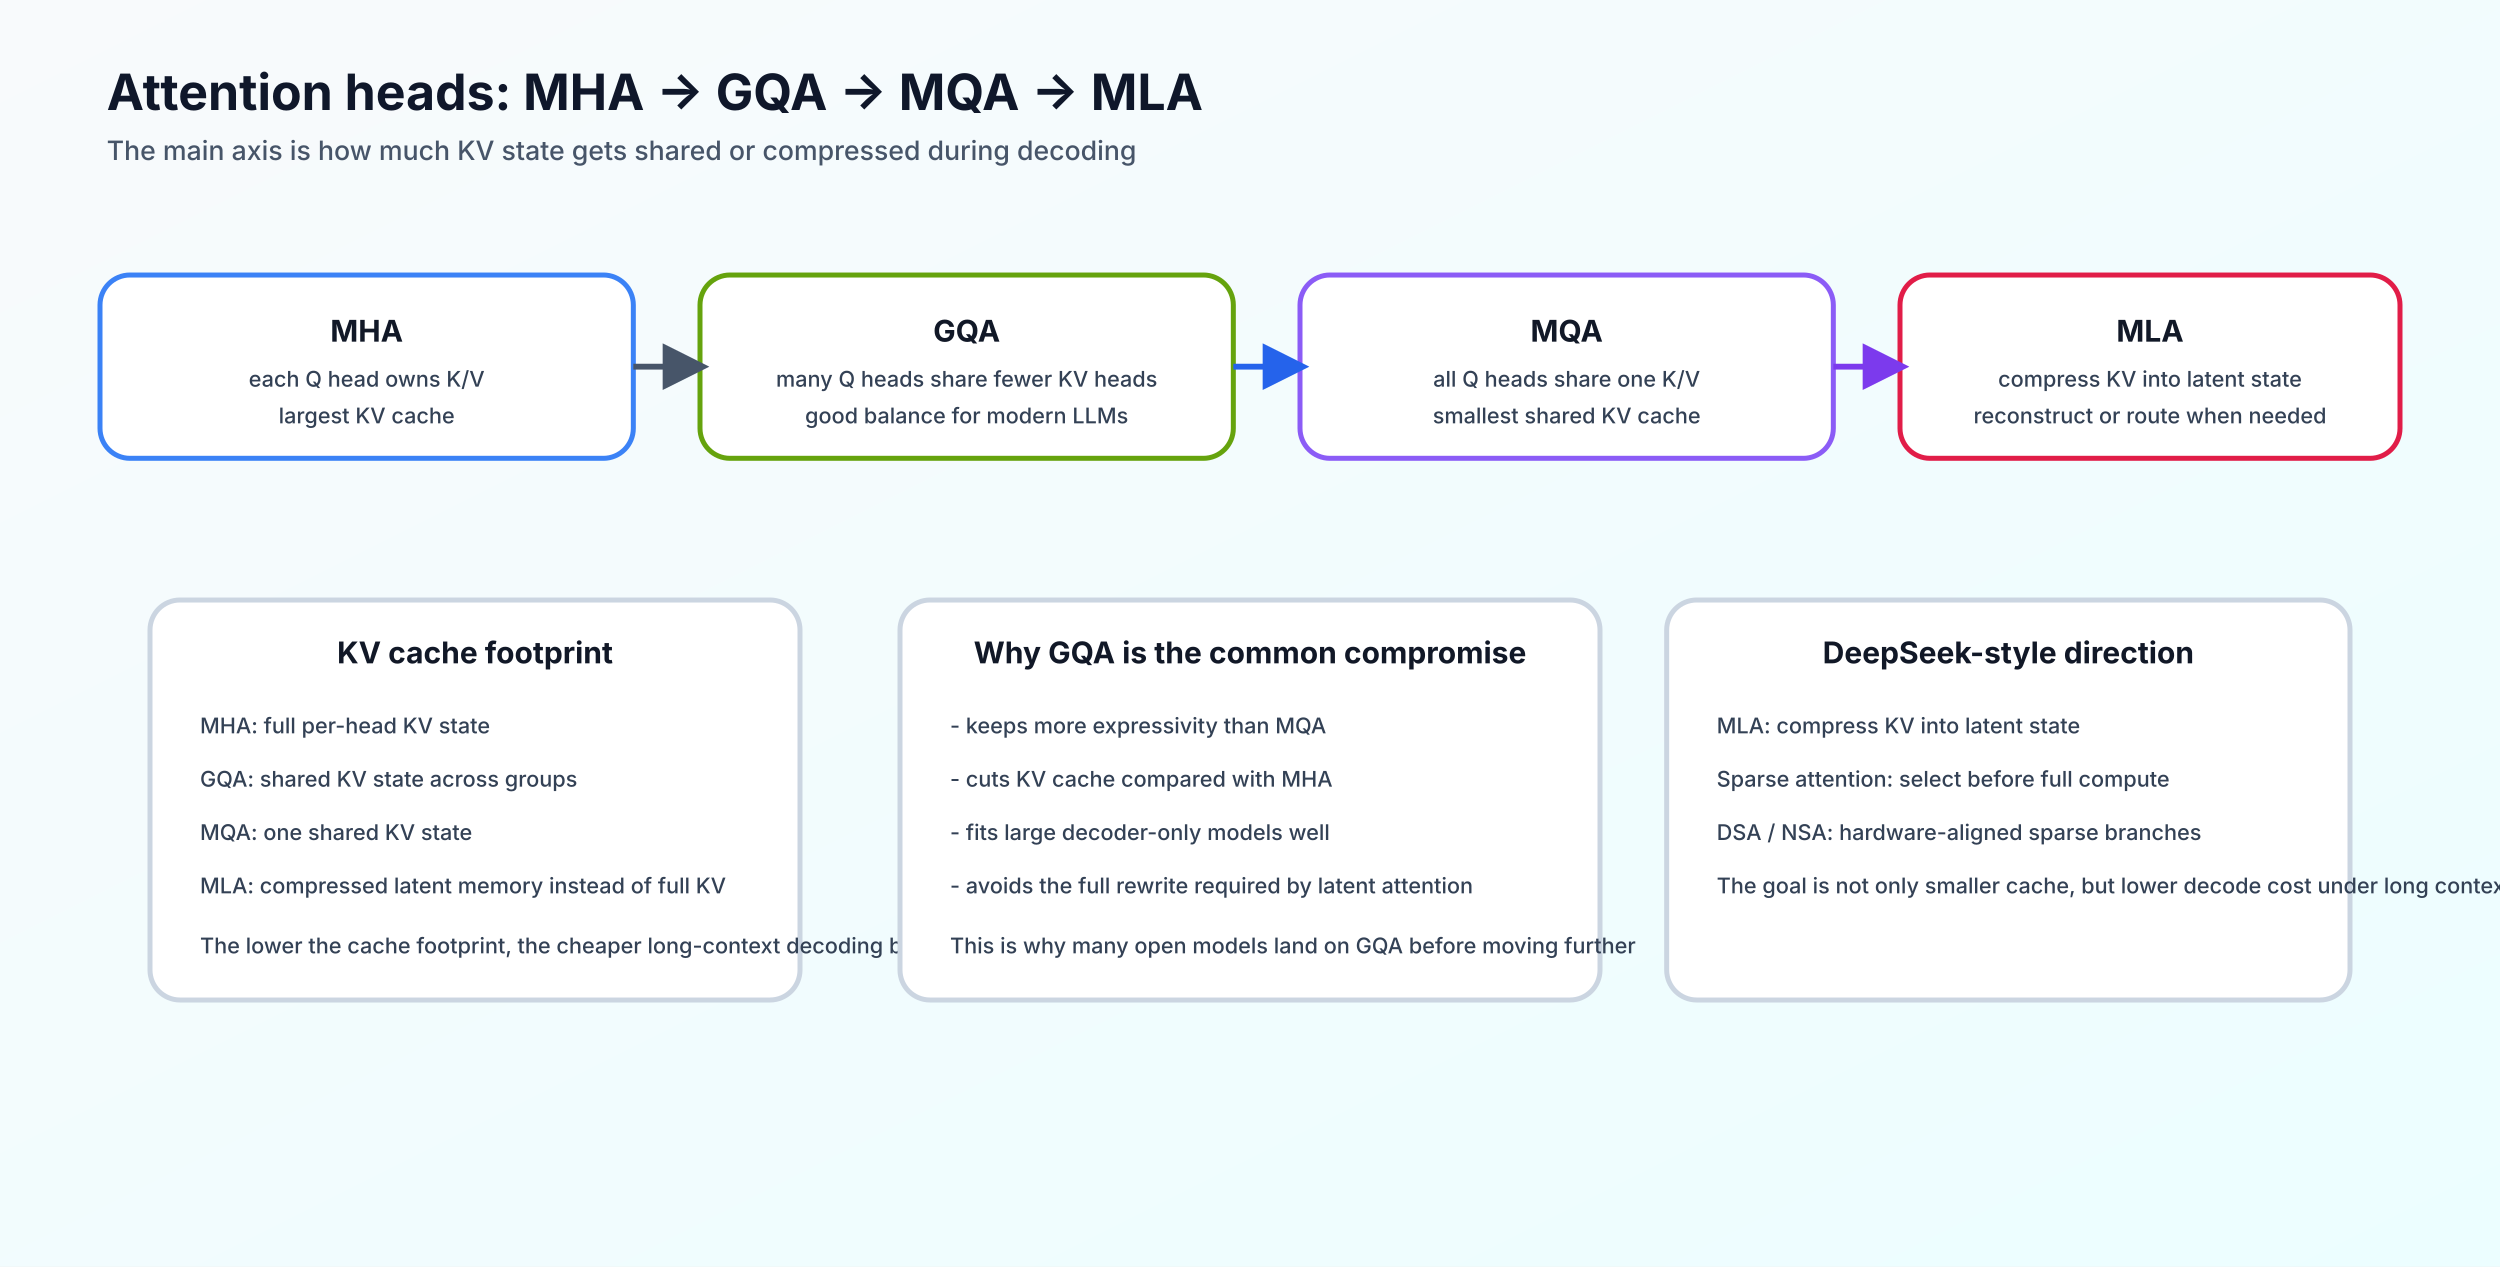
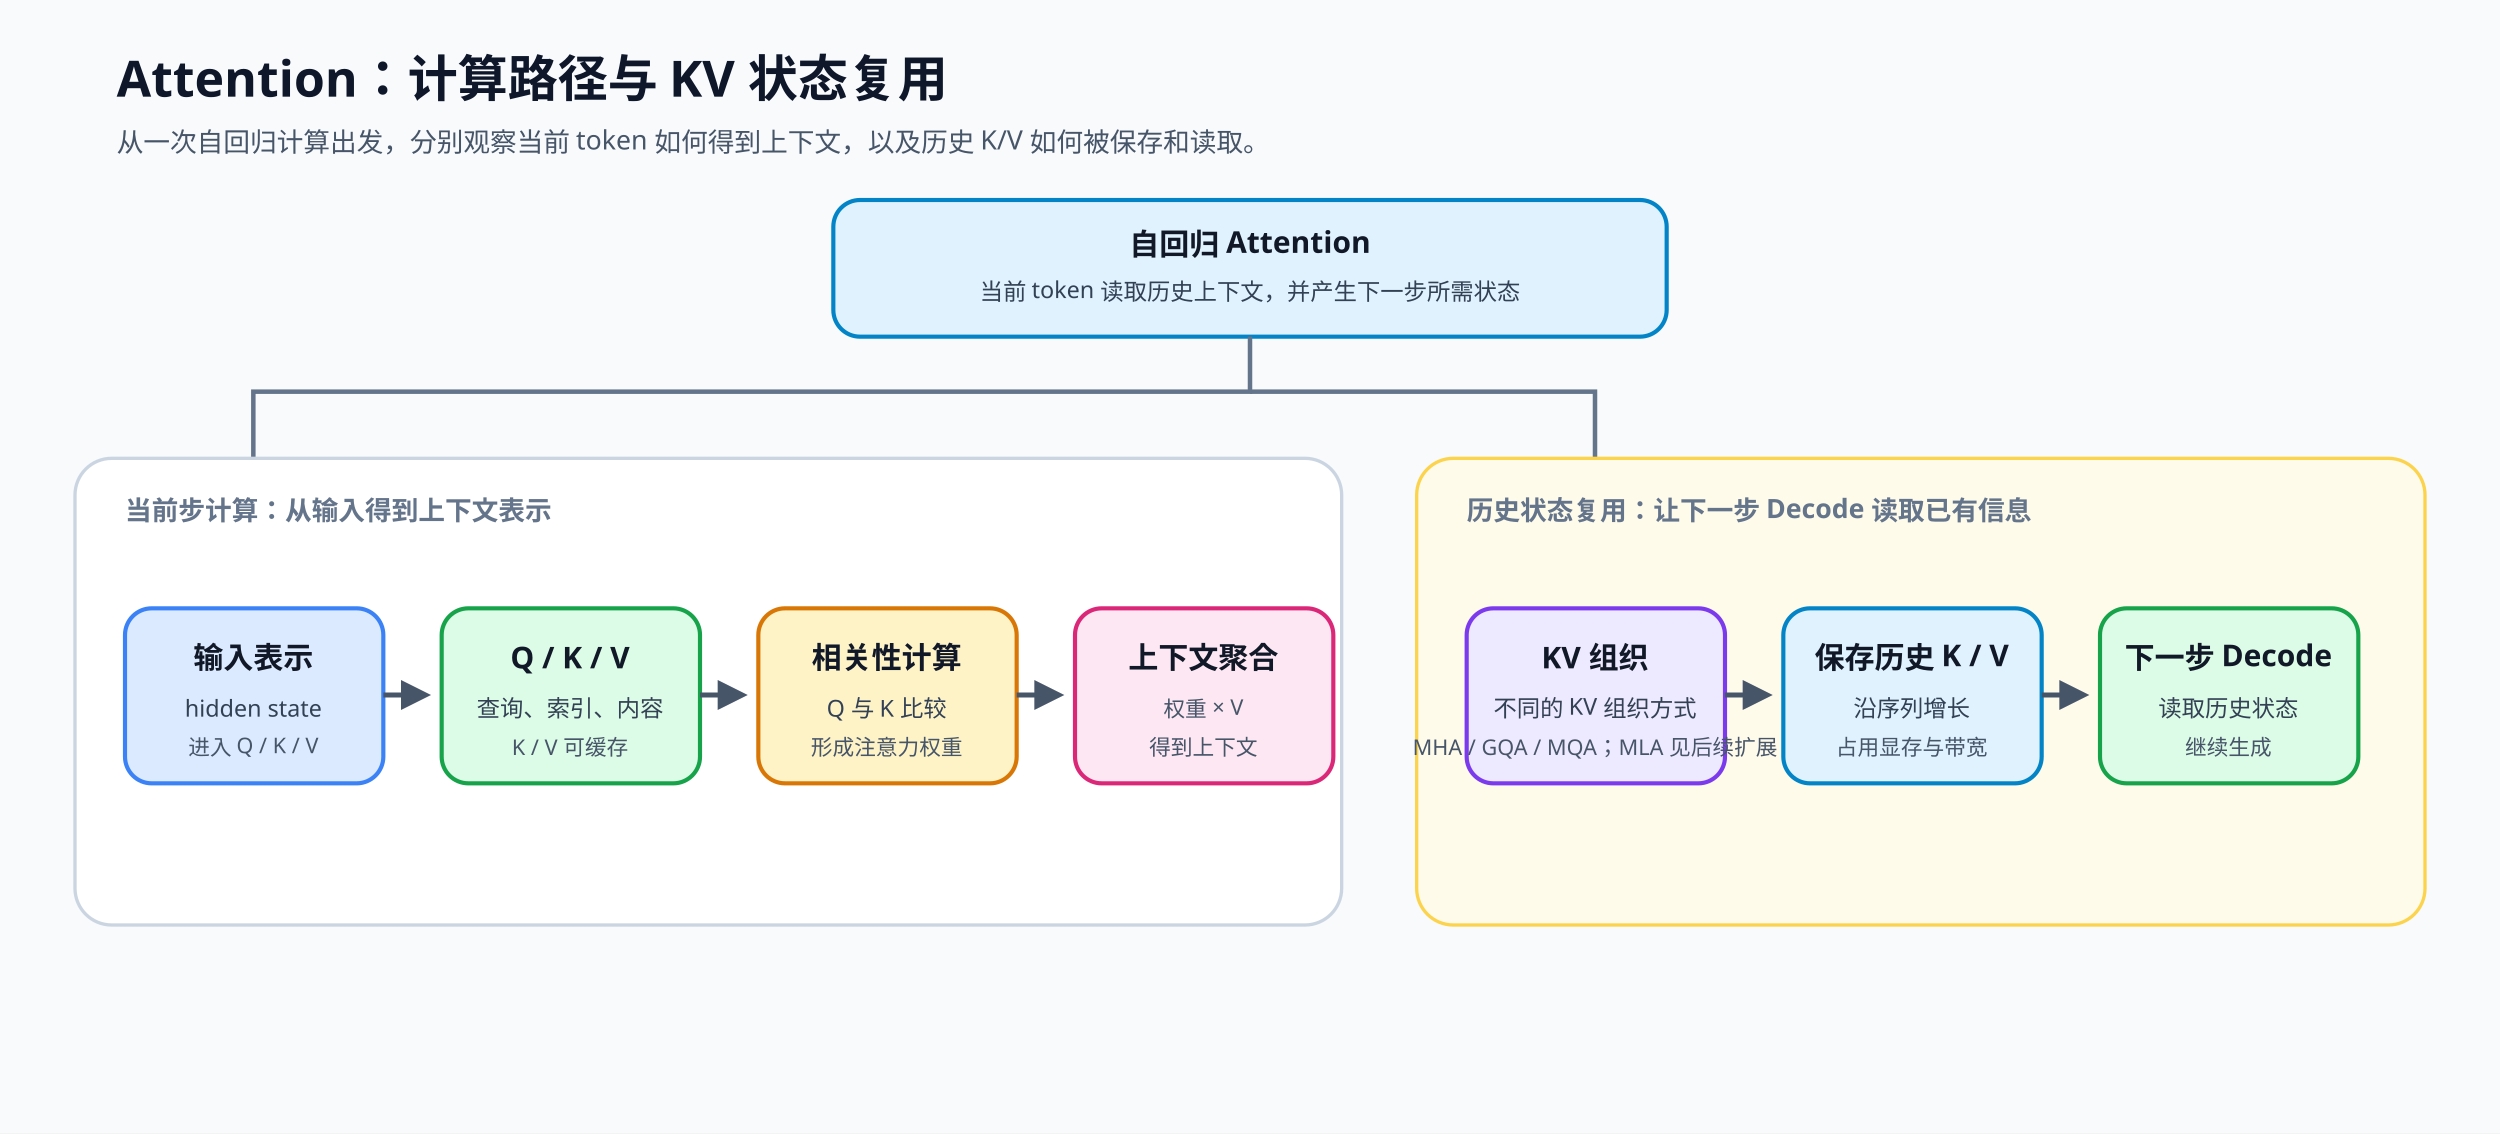
- <svg xmlns="http://www.w3.org/2000/svg" viewBox="0 0 1500 760" role="img" aria-labelledby="title desc">
+ <svg xmlns="http://www.w3.org/2000/svg" width="1500" height="680" viewBox="0 0 1500 680" role="img" aria-labelledby="title desc">
  <defs>
-     <linearGradient id="bg" x1="0" x2="1" y1="0" y2="1">
-       <stop offset="0%" stop-color="#f8fafc" />
-       <stop offset="100%" stop-color="#ecfeff" />
-     </linearGradient>
-     <style>
-       .title { font: 700 30px "Inter", "Noto Sans SC", sans-serif; fill: #0f172a; }
-       .sub { font: 500 16px "Inter", "Noto Sans SC", sans-serif; fill: #475569; }
-       .box { fill: #ffffff; stroke-width: 3; rx: 18; ry: 18; }
-       .label { font: 700 18px "Inter", "Noto Sans SC", sans-serif; fill: #111827; }
-       .small { font: 500 13px "Inter", "Noto Sans SC", sans-serif; fill: #334155; }
-       .arrow { stroke: #475569; stroke-width: 3.5; fill: none; marker-end: url(#arrow); }
-       .blue { stroke: #2563eb; stroke-width: 3.5; fill: none; marker-end: url(#arrowBlue); }
-       .purple { stroke: #7c3aed; stroke-width: 3.5; fill: none; marker-end: url(#arrowPurple); }
-     </style>
-     <marker id="arrow" viewBox="0 0 10 10" refX="8" refY="5" markerWidth="8" markerHeight="8" orient="auto">
+     <marker id="arrow" viewBox="0 0 10 10" refX="8" refY="5" markerWidth="6" markerHeight="6" orient="auto">
      <path d="M 0 0 L 10 5 L 0 10 z" fill="#475569" />
    </marker>
-     <marker id="arrowBlue" viewBox="0 0 10 10" refX="8" refY="5" markerWidth="8" markerHeight="8" orient="auto">
-       <path d="M 0 0 L 10 5 L 0 10 z" fill="#2563eb" />
-     </marker>
-     <marker id="arrowPurple" viewBox="0 0 10 10" refX="8" refY="5" markerWidth="8" markerHeight="8" orient="auto">
-       <path d="M 0 0 L 10 5 L 0 10 z" fill="#7c3aed" />
-     </marker>
+     <style>
+     .title { font-family: "Noto Sans SC", "Microsoft YaHei", sans-serif; font-size: 30px; font-weight: 700; fill: #0f172a; }
+     .sub { font-family: "Noto Sans SC", "Microsoft YaHei", sans-serif; font-size: 16px; font-weight: 500; fill: #475569; }
+     .group { font-family: "Noto Sans SC", "Microsoft YaHei", sans-serif; font-size: 16px; font-weight: 700; fill: #64748b; }
+     .head { font-family: "Noto Sans SC", "Microsoft YaHei", sans-serif; font-size: 18px; font-weight: 700; fill: #111827; }
+     .body { font-family: "Noto Sans SC", "Microsoft YaHei", sans-serif; font-size: 14px; font-weight: 500; fill: #334155; }
+     .small { font-family: "Noto Sans SC", "Microsoft YaHei", sans-serif; font-size: 13px; font-weight: 500; fill: #475569; }
+     .box { stroke-width: 2.5; rx: 16; }
+     .panel { stroke-width: 2; rx: 22; }
+     .line { stroke: #475569; stroke-width: 3; fill: none; marker-end: url(#arrow); }
+     .branch { stroke: #64748b; stroke-width: 2.7; fill: none; marker-end: url(#arrow); }
+   </style>
  </defs>
-   <rect width="1500" height="760" fill="url(#bg)" />
-   <text x="64" y="66" class="title">Attention heads: MHA -&gt; GQA -&gt; MQA -&gt; MLA</text>
-   <text x="64" y="96" class="sub">The main axis is how much KV state gets shared or compressed during decoding</text>
-   <rect x="60" y="165" width="320" height="110" class="box" fill="#eff6ff" stroke="#3b82f6" />
-   <text x="220" y="205" text-anchor="middle" class="label">MHA</text>
-   <text x="220" y="232" text-anchor="middle" class="small">each Q head owns K/V</text>
-   <text x="220" y="254" text-anchor="middle" class="small">largest KV cache</text>
-   <rect x="420" y="165" width="320" height="110" class="box" fill="#ecfccb" stroke="#65a30d" />
-   <text x="580" y="205" text-anchor="middle" class="label">GQA</text>
-   <text x="580" y="232" text-anchor="middle" class="small">many Q heads share fewer KV heads</text>
-   <text x="580" y="254" text-anchor="middle" class="small">good balance for modern LLMs</text>
-   <rect x="780" y="165" width="320" height="110" class="box" fill="#f5f3ff" stroke="#8b5cf6" />
-   <text x="940" y="205" text-anchor="middle" class="label">MQA</text>
-   <text x="940" y="232" text-anchor="middle" class="small">all Q heads share one K/V</text>
-   <text x="940" y="254" text-anchor="middle" class="small">smallest shared KV cache</text>
-   <rect x="1140" y="165" width="300" height="110" class="box" fill="#fff1f2" stroke="#e11d48" />
-   <text x="1290" y="205" text-anchor="middle" class="label">MLA</text>
-   <text x="1290" y="232" text-anchor="middle" class="small">compress KV into latent state</text>
-   <text x="1290" y="254" text-anchor="middle" class="small">reconstruct or route when needed</text>
-   <path d="M 380 220 L 420 220" class="arrow" />
-   <path d="M 740 220 L 780 220" class="blue" />
-   <path d="M 1100 220 L 1140 220" class="purple" />
-   <rect x="90" y="360" width="390" height="240" class="box" fill="#ffffff" stroke="#cbd5e1" />
-   <text x="285" y="398" text-anchor="middle" class="label">KV cache footprint</text>
-   <text x="120" y="440" class="small">MHA: full per-head KV state</text>
-   <text x="120" y="472" class="small">GQA: shared KV state across groups</text>
-   <text x="120" y="504" class="small">MQA: one shared KV state</text>
-   <text x="120" y="536" class="small">MLA: compressed latent memory instead of full KV</text>
-   <text x="120" y="572" class="small">The lower the cache footprint, the cheaper long-context decoding becomes</text>
-   <rect x="540" y="360" width="420" height="240" class="box" fill="#ffffff" stroke="#cbd5e1" />
-   <text x="750" y="398" text-anchor="middle" class="label">Why GQA is the common compromise</text>
-   <text x="570" y="440" class="small">- keeps more expressivity than MQA</text>
-   <text x="570" y="472" class="small">- cuts KV cache compared with MHA</text>
-   <text x="570" y="504" class="small">- fits large decoder-only models well</text>
-   <text x="570" y="536" class="small">- avoids the full rewrite required by latent attention</text>
-   <text x="570" y="572" class="small">This is why many open models land on GQA before moving further</text>
-   <rect x="1000" y="360" width="410" height="240" class="box" fill="#ffffff" stroke="#cbd5e1" />
-   <text x="1205" y="398" text-anchor="middle" class="label">DeepSeek-style direction</text>
-   <text x="1030" y="440" class="small">MLA: compress KV into latent state</text>
-   <text x="1030" y="472" class="small">Sparse attention: select before full compute</text>
-   <text x="1030" y="504" class="small">DSA / NSA: hardware-aligned sparse branches</text>
-   <text x="1030" y="536" class="small">The goal is not only smaller cache, but lower decode cost under long context</text>
+   <rect width="1500" height="680" fill="#f8fafc" />
+   <text x="70" y="58" class="title">Attention：计算路径与 KV 状态复用</text>
+   <text x="70" y="91" class="sub">从一次自回归计算出发，分别观察当前 token 如何得到上下文，以及历史 K/V 如何被保存和读取。</text>
+   <rect x="500" y="120" width="500" height="82" fill="#e0f2fe" class="box" stroke="#0284c7" />
+   <text x="750" y="153" text-anchor="middle" class="head">自回归 Attention</text>
+   <text x="750" y="180" text-anchor="middle" class="body">当前 token 读取历史上下文，并产生下一步所需状态</text>
+   <path d="M750 202 V235 H152 V365" class="branch" />
+   <path d="M750 235 H957 V365" class="branch" />
+   <rect x="45" y="275" width="760" height="280" fill="#ffffff" class="panel" stroke="#cbd5e1" />
+   <text x="75" y="312" class="group">当前步计算：从输入得到上下文表示</text>
+   <rect x="75" y="365" width="155" height="105" fill="#dbeafe" class="box" stroke="#3b82f6" />
+   <text x="152" y="401" text-anchor="middle" class="head">输入表示</text>
+   <text x="152" y="430" text-anchor="middle" class="body">hidden state</text>
+   <text x="152" y="453" text-anchor="middle" class="small">进入 Q / K / V</text>
+   <rect x="265" y="365" width="155" height="105" fill="#dcfce7" class="box" stroke="#16a34a" />
+   <text x="342" y="401" text-anchor="middle" class="head">Q / K / V</text>
+   <text x="342" y="430" text-anchor="middle" class="body">查询、索引、内容</text>
+   <text x="342" y="453" text-anchor="middle" class="small">K / V 可缓存</text>
+   <rect x="455" y="365" width="155" height="105" fill="#fef3c7" class="box" stroke="#d97706" />
+   <text x="532" y="401" text-anchor="middle" class="head">相关性计算</text>
+   <text x="532" y="430" text-anchor="middle" class="body">Q 与 K 比较</text>
+   <text x="532" y="453" text-anchor="middle" class="small">形成注意力权重</text>
+   <rect x="645" y="365" width="155" height="105" fill="#fce7f3" class="box" stroke="#db2777" />
+   <text x="722" y="401" text-anchor="middle" class="head">上下文聚合</text>
+   <text x="722" y="430" text-anchor="middle" class="small">权重 × V</text>
+   <text x="722" y="453" text-anchor="middle" class="small">得到上下文</text>
+   <path d="M230 417 H255" class="line" />
+   <path d="M420 417 H445" class="line" />
+   <path d="M610 417 H635" class="line" />
+   <rect x="850" y="275" width="605" height="280" fill="#fffbeb" class="panel" stroke="#fcd34d" />
+   <text x="880" y="312" class="group">历史状态复用：让下一步 Decode 读取已有信息</text>
+   <rect x="880" y="365" width="155" height="105" fill="#ede9fe" class="box" stroke="#7c3aed" />
+   <text x="957" y="401" text-anchor="middle" class="head">KV 组织</text>
+   <text x="957" y="430" text-anchor="middle" class="body">不同的 KV 组织方式</text>
+   <text x="957" y="453" text-anchor="middle" class="small">MHA / GQA / MQA；MLA 见后续扩展</text>
+   <rect x="1070" y="365" width="155" height="105" fill="#e0f2fe" class="box" stroke="#0284c7" />
+   <text x="1147" y="401" text-anchor="middle" class="head">保存历史 K / V</text>
+   <text x="1147" y="430" text-anchor="middle" class="body">沿序列增长</text>
+   <text x="1147" y="453" text-anchor="middle" class="small">占用显存与带宽</text>
+   <rect x="1260" y="365" width="155" height="105" fill="#dcfce7" class="box" stroke="#16a34a" />
+   <text x="1337" y="401" text-anchor="middle" class="head">下一步 Decode</text>
+   <text x="1337" y="430" text-anchor="middle" class="body">读取历史状态</text>
+   <text x="1337" y="453" text-anchor="middle" class="small">继续生成</text>
+   <path d="M1035 417 H1060" class="line" />
+   <path d="M1225 417 H1250" class="line" />
</svg>
